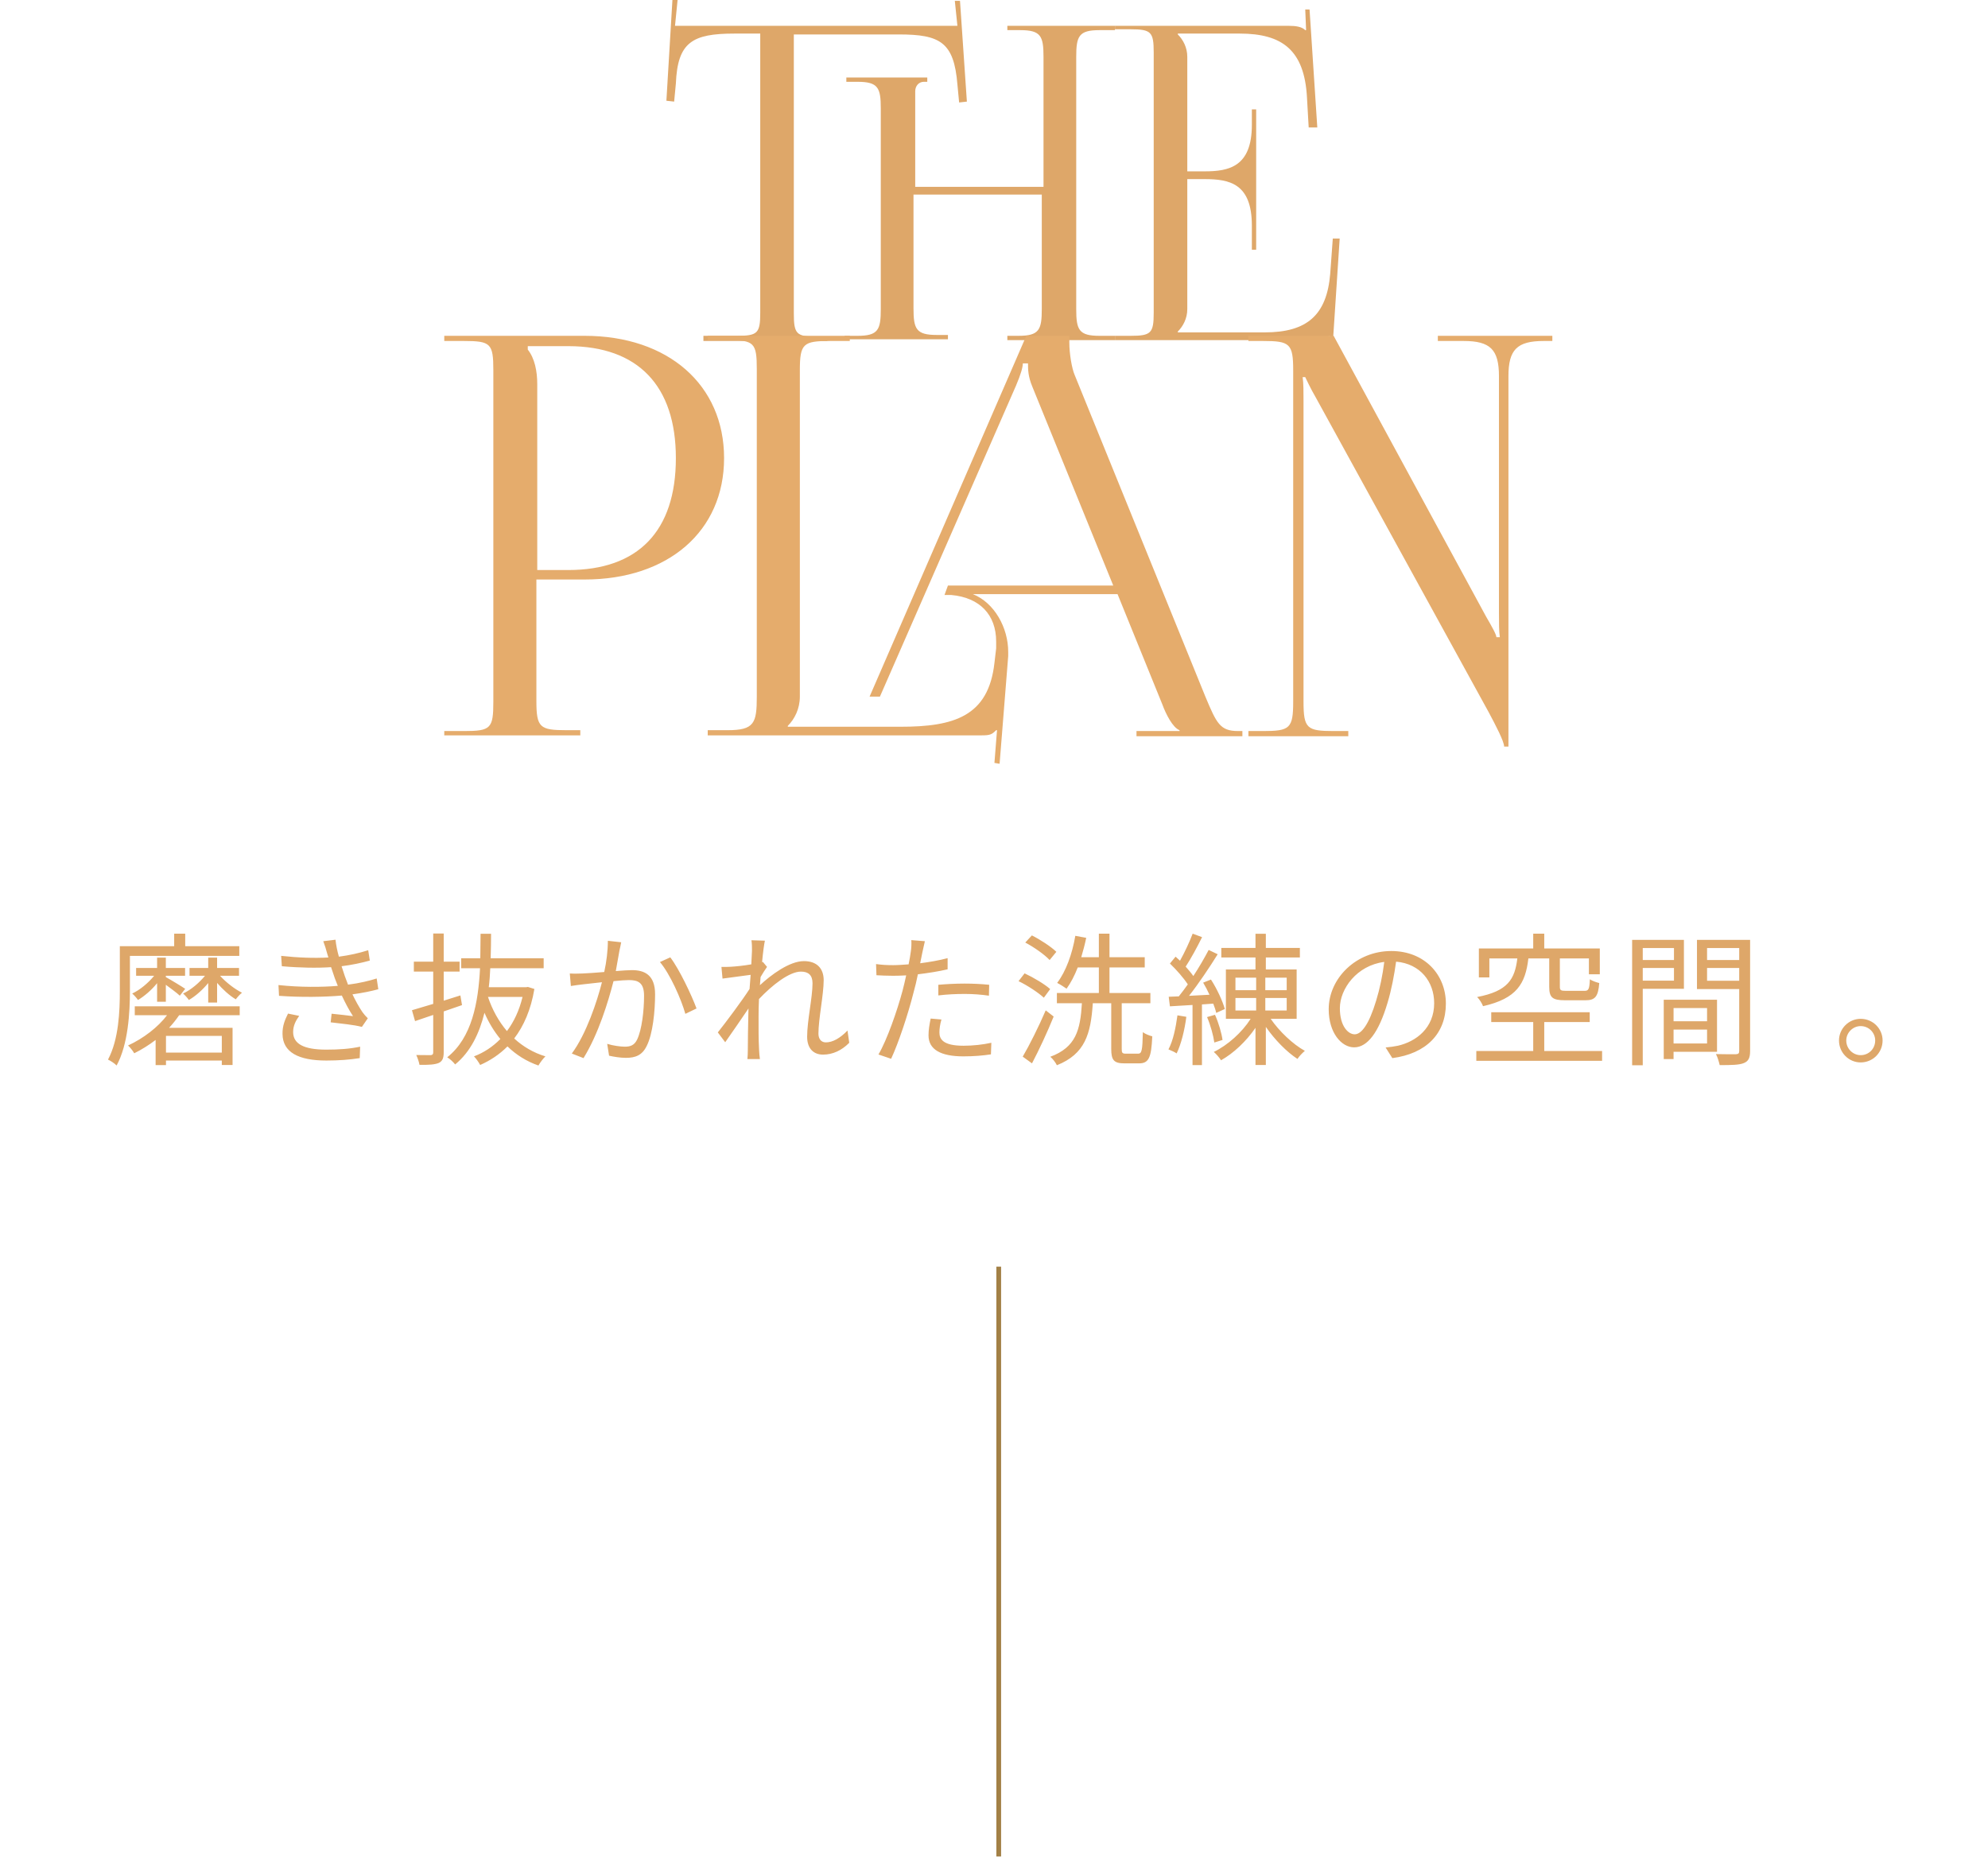
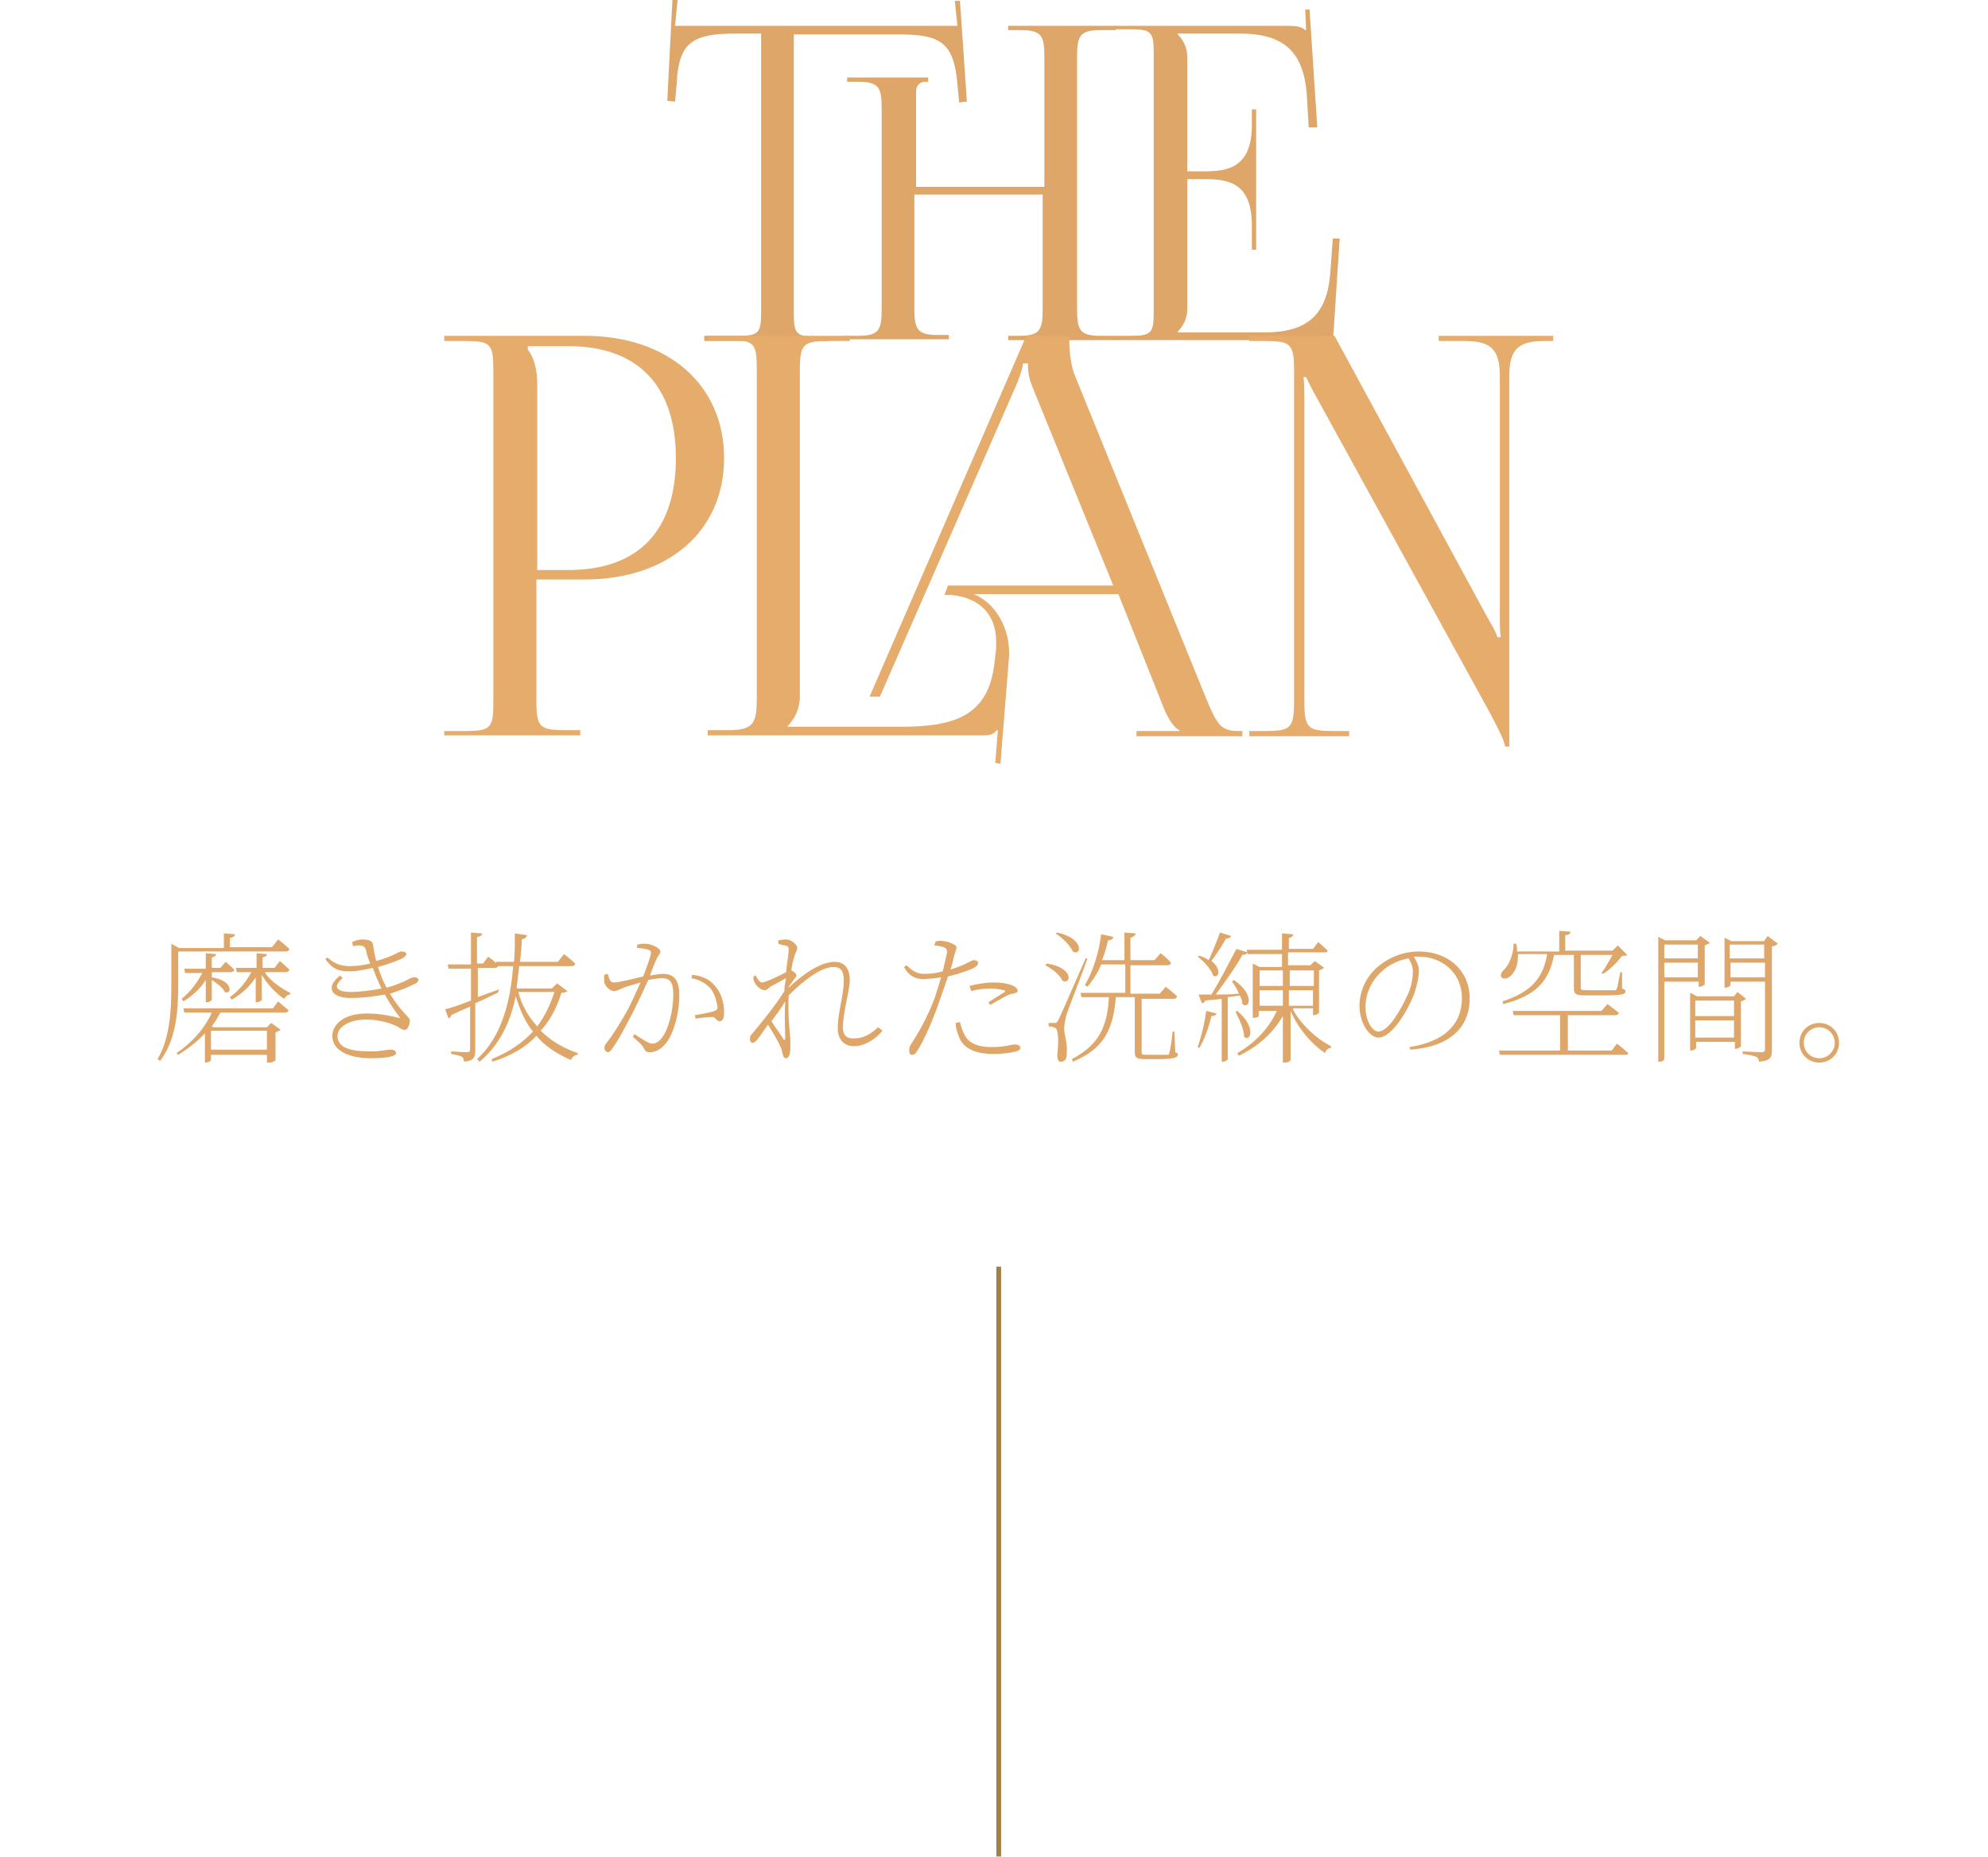
<svg xmlns="http://www.w3.org/2000/svg" version="1.1" id="レイヤー_1" x="0px" y="0px" viewBox="0 0 230.9 215.6" style="enable-background:new 0 0 230.9 215.6;" xml:space="preserve">
  <style type="text/css">
	.st0{fill:none;stroke:#A28046;stroke-width:0.55;stroke-miterlimit:10;}
	.st1{fill:#DEA769;}
	.st2{fill:#E5AC6C;}
- 	.st3{font-family:'NotoSerifJP-ExtraLight-83pv-RKSJ-H';}
- 	.st4{font-size:16.598px;}
- 	.st5{letter-spacing:1;}
- 	.st6{letter-spacing:-6;}
+ 	.st3{enable-background:new    ;}
</style>
  <g id="レイヤー_2-2">
    <g id="レイヤー_1-2-2">
      <line class="st0" x1="116" y1="147.1" x2="116" y2="215.6" />
    </g>
  </g>
  <g>
    <g>
-       <path class="st1" d="M81.7,39h3.9c2.4,0,2.7-0.3,2.7-2.7V3.9h-3c-4.9,0-6.6,1-6.8,5.8l-0.2,2.1l-0.9-0.1L78.1,0l0.6,0l-0.3,3h32.8    l-0.3-2.9l0.6,0l0.8,11.7l-0.9,0.1l-0.2-2.1c-0.4-4.9-2-5.8-6.8-5.8H92.2v32.4c0,2.4,0.3,2.7,2.7,2.7h1.2v0.5H81.7V39z M98.3,39    h1.3c2.4,0,2.7-0.7,2.7-3.1V12.6c0-2.4-0.3-3.1-2.7-3.1h-1.3V9h9.4v0.5h-0.4c-0.6,0-1,0.5-1,1.1v11.1h14.9V6.6    c0-2.4-0.3-3.1-2.7-3.1H117V3h12.5v0.5h-1.8c-2.4,0-2.7,0.7-2.7,3.1v29.3c0,2.4,0.3,3.1,2.7,3.1h1.8v0.5H117V39h1.3    c2.4,0,2.7-0.7,2.7-3.1V22.6h-14.9v13.2c0,2.4,0.3,3.1,2.7,3.1h1.3v0.5h-12V39z" />
-       <path class="st1" d="M145.4,29v-2.8c0-4.9-2.6-5.4-5.5-5.4h-2v15.1c0,1.1-0.5,2-1.1,2.6v0.1h10.1c4.9,0,7.2-2,7.6-6.8l0.3-4.1h0.8    l-0.9,13.7l-0.5,0l0.2-2.4h0c-0.4,0.4-1.1,0.5-1.9,0.5h-23V39h1.8c2.4,0,2.7-0.3,2.7-2.7V6.1c0-2.4-0.3-2.7-2.7-2.7h-1.8V3h20.2    c0.8,0,1.5,0.1,1.9,0.5h0.1l-0.1-2.4l0.5,0l0.9,13.7H152l-0.2-3.5c-0.3-5.5-2.9-7.4-7.8-7.4h-7.2V4c0.6,0.6,1.1,1.5,1.1,2.6v13.3    h2c2.8,0,5.5-0.5,5.5-5.4v-1.8h0.5V29H145.4z" />
+       <path class="st1" d="M81.8,39h3.9c2.4,0,2.7-0.3,2.7-2.7V3.9h-3c-4.9,0-6.6,1-6.8,5.8l-0.2,2.1l-0.9-0.1L78.1,0h0.6l-0.3,3h32.8    l-0.3-2.9h0.6l0.8,11.7l-0.9,0.1l-0.2-2.1c-0.4-4.9-2-5.8-6.8-5.8H92.2v32.4c0,2.4,0.3,2.7,2.7,2.7h1.2v0.5H81.8V39z M98.4,39h1.3    c2.4,0,2.7-0.7,2.7-3.1V12.6c0-2.4-0.3-3.1-2.7-3.1h-1.3V9h9.4v0.5h-0.4c-0.6,0-1,0.5-1,1.1v11.1h14.9V6.6c0-2.4-0.3-3.1-2.7-3.1    h-1.5V3h12.5v0.5h-1.8c-2.4,0-2.7,0.7-2.7,3.1v29.3c0,2.4,0.3,3.1,2.7,3.1h1.8v0.5h-12.5V39h1.3c2.4,0,2.7-0.7,2.7-3.1V22.6h-14.9    v13.2c0,2.4,0.3,3.1,2.7,3.1h1.3v0.5h-12V39H98.4z" />
+       <path class="st1" d="M145.4,29v-2.8c0-4.9-2.6-5.4-5.5-5.4h-2v15.1c0,1.1-0.5,2-1.1,2.6v0.1h10.1c4.9,0,7.2-2,7.6-6.8l0.3-4.1h0.8    l-0.9,13.7h-0.5l0.2-2.4l0,0c-0.4,0.4-1.1,0.5-1.9,0.5h-23V39h1.8c2.4,0,2.7-0.3,2.7-2.7V6.1c0-2.4-0.3-2.7-2.7-2.7h-1.8V3h20.2    c0.8,0,1.5,0.1,1.9,0.5h0.1l-0.1-2.4h0.5l0.9,13.7h-1l-0.2-3.5c-0.3-5.5-2.9-7.4-7.8-7.4h-7.2V4c0.6,0.6,1.1,1.5,1.1,2.6v13.3h2    c2.8,0,5.5-0.5,5.5-5.4v-1.8h0.5V29H145.4z" />
    </g>
    <g>
-       <path class="st2" d="M51.6,84.9h2.3c3.1,0,3.4-0.3,3.4-3.4V43c0-3.1-0.3-3.4-3.4-3.4h-2.3V39h16.3c9.7,0,16.2,5.7,16.2,14.2    c0,8.5-6.5,14.1-16.2,14.1h-5.6v14.1c0,3.1,0.4,3.4,3.5,3.4h1.6v0.6H51.6V84.9z M61.3,40.6c0.8,1,1.1,2.5,1.1,4v21.6H66    c8.1,0,12.5-4.5,12.5-13c0-8.4-4.4-13-12.5-13h-4.7V40.6z" />
-       <path class="st2" d="M119.4,42.2h-0.6c0,0.4-0.2,1.2-0.8,2.6l-15.8,36.1H101L119.2,39h5v0.8c0,1.3,0.3,3,0.6,3.7L140,80.9    c1.3,3.1,1.7,4,3.8,4h0.5v0.6H132v-0.6h5v-0.1c-0.8-0.3-1.6-1.9-2-3L129.8,69H113c2.5,1,4.1,3.9,4.1,6.7c0,0.2,0,0.4,0,0.5    l-1,12.5l-0.6-0.1l0.3-3.8h-0.1c-0.5,0.5-0.7,0.6-1.7,0.6H82.2v-0.6h2.3c3.1,0,3.4-0.8,3.4-3.9v-38c0-3.1-0.3-3.4-3.4-3.4h-2.3V39    h16.5v0.6h-2.3c-3.1,0-3.5,0.3-3.5,3.4v37.9c0,1.4-0.6,2.6-1.4,3.4v0.1h13.1c6.2,0,10.2-1.2,10.9-7.4l0.2-1.7c0-0.3,0-0.5,0-0.8    c0-3.1-1.9-5.1-5.2-5.4h-0.8l0.4-1.1h19.2l-9.4-23.1C119.4,43.7,119.4,42.9,119.4,42.2z" />
-       <path class="st2" d="M145,84.9h1.7c3.1,0,3.5-0.3,3.5-3.4V43c0-3.1-0.4-3.4-3.5-3.4H145V39h9.9l17.7,32.6c0.7,1.2,1.2,2.1,1.2,2.4    h0.4c-0.1-0.7-0.1-1.6-0.1-2.7V43.7c0-3.1-1-4.1-4.1-4.1H167V39h13.3v0.6h-1c-3.1,0-4.1,1-4.1,4.1v43h-0.5c0-0.6-1-2.5-1.8-4    l-20-36.4c-0.7-1.2-1.3-2.5-1.3-2.5h-0.3c0.1,0.7,0.1,1.7,0.1,2.8v34.9c0,3.1,0.4,3.4,3.5,3.4h1.7v0.6H145V84.9z" />
+       <path class="st2" d="M51.6,84.9h2.3c3.1,0,3.4-0.3,3.4-3.4V43c0-3.1-0.3-3.4-3.4-3.4h-2.3V39h16.3c9.7,0,16.2,5.7,16.2,14.2    s-6.5,14.1-16.2,14.1h-5.6v14.1c0,3.1,0.4,3.4,3.5,3.4h1.6v0.6H51.6V84.9z M61.3,40.6c0.8,1,1.1,2.5,1.1,4v21.6h3.6    c8.1,0,12.5-4.5,12.5-13c0-8.4-4.4-13-12.5-13h-4.7V40.6z" />
+       <path class="st2" d="M119.4,42.2h-0.6c0,0.4-0.2,1.2-0.8,2.6l-15.8,36.1h-1.2L119.2,39h5v0.8c0,1.3,0.3,3,0.6,3.7l15.2,37.4    c1.3,3.1,1.7,4,3.8,4h0.5v0.6h-12.3v-0.6h5v-0.1c-0.8-0.3-1.6-1.9-2-3L129.9,69h-16.8c2.5,1,4.1,3.9,4.1,6.7c0,0.2,0,0.4,0,0.5    l-1,12.5l-0.6-0.1l0.3-3.8h-0.1c-0.5,0.5-0.7,0.6-1.7,0.6H82.2v-0.6h2.3c3.1,0,3.4-0.8,3.4-3.9v-38c0-3.1-0.3-3.4-3.4-3.4h-2.3V39    h16.5v0.6h-2.3c-3.1,0-3.5,0.3-3.5,3.4v37.9c0,1.4-0.6,2.6-1.4,3.4v0.1h13.1c6.2,0,10.2-1.2,10.9-7.4l0.2-1.7c0-0.3,0-0.5,0-0.8    c0-3.1-1.9-5.1-5.2-5.4h-0.8l0.4-1.1h19.2l-9.4-23.1C119.4,43.7,119.4,42.9,119.4,42.2z" />
+       <path class="st2" d="M145.1,84.9h1.7c3.1,0,3.5-0.3,3.5-3.4V43c0-3.1-0.4-3.4-3.5-3.4h-1.7V39h9.9l17.7,32.6    c0.7,1.2,1.2,2.1,1.2,2.4h0.4c-0.1-0.7-0.1-1.6-0.1-2.7V43.7c0-3.1-1-4.1-4.1-4.1h-3V39h13.3v0.6h-1c-3.1,0-4.1,1-4.1,4.1v43h-0.5    c0-0.6-1-2.5-1.8-4l-20-36.4c-0.7-1.2-1.3-2.5-1.3-2.5h-0.3c0.1,0.7,0.1,1.7,0.1,2.8v34.9c0,3.1,0.4,3.4,3.5,3.4h1.7v0.6h-11.6    V84.9z" />
    </g>
  </g>
  <g>
-     <text transform="matrix(1 0 0 1 12.0903 122.3675)">
-       <tspan x="0" y="0" class="st1 st3 st4 st5">磨き抜かれた洗練の空間</tspan>
-       <tspan x="200.8" y="0" class="st1 st3 st4 st6">。</tspan>
-     </text>
+     <g class="st3">
+       <path class="st1" d="M20.7,114.2c0,2.7-0.1,6.4-2.1,9l-0.3-0.2c1.5-2.6,1.6-5.8,1.6-8.8v-4.6l0.9,0.5H26v-1.7l1.3,0.1    c0,0.2-0.2,0.4-0.6,0.4v1.1h4.9l0.7-0.9c0,0,0.8,0.6,1.3,1.1c0,0.2-0.2,0.3-0.4,0.3H20.7V114.2z M32.3,116.3c0,0,0.7,0.6,1.2,1    c0,0.2-0.2,0.3-0.4,0.3h-7.5c-0.3,0.5-0.6,1.1-1,1.6l0.2,0.1h6.2l0.5-0.5l1.1,0.8c-0.1,0.1-0.4,0.2-0.6,0.3v3.2    c0,0.1-0.4,0.3-0.6,0.3H31v-0.9h-6.5v0.6c0,0.1-0.3,0.3-0.6,0.3h-0.1V120c-0.9,1-2,1.8-3.1,2.5l-0.2-0.2c1.8-1.2,3.3-2.9,4.1-4.7    h-3.2l-0.1-0.5h10.4L32.3,116.3z M24.6,113v0.5c2.6,0.4,2.3,2.1,1.5,1.7c-0.2-0.5-0.9-1-1.5-1.4v2.3c0,0.1-0.3,0.3-0.6,0.3h-0.1    v-2.6c-0.6,1-1.5,1.8-2.6,2.5l-0.2-0.3c1-0.8,1.8-1.9,2.4-3h-2l-0.1-0.5h2.5v-1.8l1.2,0.1c0,0.2-0.2,0.3-0.5,0.4v1.2h1l0.6-0.7    c0,0,0.6,0.5,1,0.9c0,0.2-0.2,0.3-0.4,0.3H24.6z M24.5,119.7v2.2H31v-2.2H24.5z M30.8,113c0.7,1,1.9,1.8,2.9,2.3l0,0.2    c-0.3,0-0.5,0.2-0.7,0.5c-0.9-0.6-1.9-1.6-2.6-2.8v2.9c0,0.1-0.3,0.3-0.6,0.3h-0.1v-2.9c-0.7,1.1-1.6,1.9-2.8,2.6l-0.2-0.3    c1.1-0.8,1.9-1.8,2.5-2.9h-1.7l-0.1-0.5h2.4v-1.7l1.2,0.1c0,0.2-0.2,0.3-0.5,0.4v1.2h1.4l0.6-0.8c0,0,0.7,0.6,1.1,1    c0,0.2-0.2,0.3-0.4,0.3H30.8z" />
+       <path class="st1" d="M40.9,109.4c0.5-0.2,0.8-0.3,1.2-0.3c0.5,0,1.1,0.1,1.2,0.5c0.1,0.6,0.2,1.3,0.4,2c1.9-0.5,2.6-1.1,2.9-1.1    c0.3,0,0.6,0.1,0.6,0.3c0,0.1-0.1,0.2-0.3,0.4c-0.3,0.2-1.5,0.7-3,1.1c0.2,0.6,0.5,1.5,1,2.4c0.8-0.2,1.5-0.5,2-0.7    c0.8-0.4,0.9-0.5,1.2-0.5c0.3,0,0.5,0.1,0.5,0.3c0,0.1-0.1,0.3-0.3,0.4c-0.6,0.3-1.7,0.8-3,1.2c1.3,2.2,2.3,2.7,2.3,3.1    c0,0.4-0.2,1.1-0.6,1.1s-0.6-0.3-1.1-0.5c-0.6-0.3-2-0.7-3.4-0.7c-1.8,0-3.3,0.8-3.3,1.9c0,1.7,2.3,1.8,4,1.8    c1.1,0,1.6-0.2,2.2-0.2c0.4,0,0.6,0.2,0.6,0.4c0,0.3-0.7,0.6-3,0.6c-1.9,0-4.4-0.6-4.4-2.6c0-1.3,1.3-2.6,4-2.6    c1.6,0,2.8,0.3,3.7,0.5c0.2,0.1,0.2,0,0.1-0.1c-0.3-0.4-1-1.3-1.7-2.6c-1.1,0.2-2.5,0.4-4,0.4c-2.3,0-2.9-1.3-1.2-2.6l0.3,0.3    c-1.1,0.9-0.9,1.6,1,1.6c1.2,0,2.4-0.2,3.5-0.4c-0.3-0.7-0.7-1.5-1-2.4c-0.9,0.2-1.8,0.4-2.6,0.4c-1,0-1.9,0-2.9-1.4l0.2-0.2    c0.8,0.6,1.3,1,2.7,1c0.6,0,1.5-0.1,2.3-0.3c-0.2-0.5-0.4-1-0.5-1.6c-0.1-0.3-0.3-0.5-0.8-0.5c-0.3,0-0.5,0-0.7,0.1L40.9,109.4z" />
+       <path class="st1" d="M57.8,115.3c-0.7,0.3-1.6,0.8-2.6,1.2v5.5c0,0.7-0.1,1.2-1.3,1.3c0-0.2-0.1-0.5-0.3-0.6    c-0.2-0.1-0.6-0.2-1.2-0.3v-0.3c0,0,1.5,0.1,1.8,0.1c0.3,0,0.4-0.1,0.4-0.3v-5c-0.7,0.3-1.4,0.6-2.2,1c0,0.2-0.2,0.3-0.3,0.4    l-0.4-1.1c0.6-0.1,1.7-0.5,3-1v-3.7h-2.6l-0.1-0.5h2.7v-3.7l1.3,0.1c0,0.2-0.2,0.4-0.6,0.4v3.1h0.7l0.6-0.8c0,0,0.7,0.5,1.2,1    c0,0.2-0.2,0.3-0.4,0.3h-2v3.4c0.8-0.3,1.6-0.6,2.5-0.9L57.8,115.3z M65.9,115.1c-0.1,0.1-0.3,0.2-0.7,0.2    c-0.5,1.7-1.3,3.2-2.4,4.4c1.2,1.2,2.6,2,4.3,2.6l0,0.2c-0.3,0-0.6,0.2-0.8,0.6c-1.6-0.7-3-1.6-4-2.8c-1.2,1.3-2.9,2.3-5.1,3    l-0.1-0.3c2-0.8,3.6-1.9,4.8-3.2c-0.9-1.1-1.5-2.5-2-4.1c-0.6,2.9-1.8,5.6-4.2,7.6l-0.3-0.3c2.9-2.6,3.9-6.8,4.2-10.8h-1.9    l-0.1-0.5h2.1c0.1-1.1,0.1-2.2,0.1-3.3l1.4,0.2c0,0.2-0.2,0.4-0.6,0.5c0,0.8-0.1,1.7-0.2,2.6h4.4l0.7-0.9c0,0,0.8,0.6,1.3,1.1    c0,0.2-0.2,0.3-0.4,0.3h-6.1c-0.1,0.8-0.2,1.7-0.3,2.6h4.1l0.6-0.6L65.9,115.1z M60.2,115.2c0.4,1.6,1.2,2.9,2.2,4    c0.9-1.2,1.5-2.5,2-4H60.2z" />
+       <path class="st1" d="M74.1,109.7c0.2-0.1,0.6-0.1,0.9-0.1c0.6,0,1.7,0.5,1.7,0.9c0,0.3-0.3,0.5-0.4,0.8c-0.2,0.4-0.5,1.1-0.8,2    c0.5-0.1,1.1-0.2,1.5-0.2c1.2,0,1.9,0.6,1.9,2.5c0,2-0.6,4.3-1.5,5.5c-0.5,0.6-1.1,1.1-1.9,1.1c-0.5,0-0.6-0.2-0.8-0.6    c-0.1-0.2-0.3-0.4-1.2-1.2l0.2-0.3c0.9,0.6,1.7,1.1,2,1.1c0.5,0,0.9-0.2,1.4-1s1.1-2.7,1.1-4.7c0-1.3-0.3-1.9-1.3-1.9    c-0.4,0-1,0.1-1.6,0.2c-0.5,1.1-1.1,2.4-1.7,3.6c-1,1.9-1.7,3.3-2.5,4.4c-0.2,0.3-0.4,0.4-0.5,0.4c-0.1,0-0.4-0.2-0.4-0.4    c0-0.2,0-0.4,0.2-0.6c0.9-1.2,1.6-2.3,2.6-4.1c0.4-0.8,0.9-1.9,1.4-3c-0.7,0.2-1.3,0.4-1.7,0.5c-0.8,0.3-1,0.5-1.4,0.5    c-0.4,0-1-0.5-1.1-1c0-0.2-0.1-0.6,0-0.9l0.4-0.1c0.1,0.4,0.2,1,0.7,1c0.5,0,2.2-0.4,3.4-0.7c0.5-1.3,0.9-2.4,0.9-2.7    c0-0.2,0-0.3-0.3-0.4c-0.2-0.1-0.9-0.2-1.3-0.2V109.7z M80.4,113.2c1.5,0.2,2.2,0.7,2.8,1.5c0.5,0.6,0.9,1.6,0.9,2.9    c0,0.5-0.1,1-0.5,1c-0.4,0-0.4-0.4-0.8-0.5c-0.3,0-1.5,0.1-2,0.2l-0.1-0.4c0.6-0.1,1.8-0.3,2.3-0.5c0.3-0.1,0.4-0.3,0.3-0.7    s-0.2-1.1-0.7-1.8c-0.5-0.6-1.2-1.1-2.3-1.3L80.4,113.2z" />
+       <path class="st1" d="M102.5,119.7c-0.8,1-2.1,1.8-3.3,1.8c-1.1,0-1.9-0.7-1.9-2.1c0-1.8,0.7-3.8,0.7-5.5c0-1.1-0.3-1.6-1.2-1.6    c-1.4,0-3.4,1.5-5.2,3.3c-0.1,2.1,0.1,4.1,0.2,5.1c0,0.3,0,0.6,0,1c0,0.4-0.1,1.2-0.5,1.2c-0.2,0-0.3-0.1-0.4-0.5    c-0.1-0.4-0.1-0.6-0.3-0.9c-0.1-0.4-0.9-1.7-1.4-2.5c-0.5,0.7-0.9,1.3-1.3,1.8c-0.2,0.2-0.3,0.3-0.5,0.3s-0.3-0.2-0.3-0.4    s0-0.4,0.3-0.7c0.6-0.7,2.6-3.1,3.7-4.9c0-0.5,0.1-1,0.2-1.5c-0.6,0.3-1.2,0.7-1.7,0.9c-0.3,0.2-0.5,0.5-0.8,0.5    c-0.4,0-1-0.5-1.2-1c-0.1-0.2-0.1-0.4-0.1-0.6l0.3-0.1c0.2,0.5,0.5,0.8,0.7,0.8c0.4,0,2.3-0.9,2.8-1.2c0.1-1.1,0.3-2,0.3-2.6    c0-0.4-0.1-0.4-0.4-0.5c-0.2,0-0.5-0.1-0.8-0.2l0-0.4c0.2,0,0.5-0.1,0.9-0.1c0.6,0,1.3,0.6,1.3,1c0,0.3-0.2,0.4-0.4,1.2    c-0.1,0.3-0.2,0.8-0.3,1.4c0.3,0.1,0.6,0.4,0.6,0.6s-0.2,0.3-0.4,0.6c-0.1,0.2-0.3,0.4-0.5,0.7l0,0.1c1.7-1.6,3.7-3,5.4-3    c0.9,0,1.7,0.6,1.7,2.1c0,1.2-0.8,3.8-0.8,5.5c0,0.9,0.4,1.3,1.2,1.3c1.1,0,1.9-0.4,2.9-1.3L102.5,119.7z M91.2,120.6    c0-0.9-0.1-2.6,0-4.3c-0.4,0.7-1,1.5-1.6,2.3c0.5,0.8,1.2,1.7,1.4,2.1C91.1,120.8,91.2,120.8,91.2,120.6z" />
+       <path class="st1" d="M108.7,109.3c0.3,0,0.5-0.1,0.9,0c0.4,0,1.5,0.4,1.5,0.7c0,0.2-0.2,0.7-0.3,1.1s-0.2,0.9-0.4,1.5    c0.9-0.3,1.7-0.6,2.2-0.9c0.2-0.1,0.4-0.2,0.5-0.2c0.2,0,0.5,0.1,0.5,0.3c0,0.2-0.1,0.4-0.5,0.6c-0.3,0.2-1.7,0.7-3,1    c-0.3,0.9-0.6,1.8-0.9,2.6c-0.8,2.4-1.9,4.9-2.7,6.1c-0.2,0.3-0.3,0.4-0.6,0.4c-0.2,0-0.3-0.2-0.3-0.5c0-0.2,0-0.4,0.2-0.7    c0.9-1.4,1.9-3.1,2.8-5.5c0.2-0.7,0.5-1.5,0.7-2.3c-0.6,0.1-1.4,0.2-2.1,0.2c-0.9,0-1.7-0.4-2.2-1.4l0.3-0.2c0.6,0.6,1.2,1,2,1    c0.8,0,1.6-0.1,2.2-0.3c0.2-0.9,0.4-1.7,0.5-2.2c0-0.3-0.1-0.5-0.4-0.6c-0.3-0.1-0.7-0.2-1.1-0.2L108.7,109.3z M111.5,118.7    c0.1,0.5,0.3,1.1,0.6,1.6c0.5,0.9,1.6,1.3,3,1.3c1.8,0,2.2-0.3,2.8-0.3c0.3,0,0.6,0.1,0.6,0.4c0,0.3-0.4,0.4-0.9,0.5    c-0.5,0.1-1.2,0.2-2.2,0.2c-1.7,0-3.2-0.4-3.9-1.7c-0.3-0.7-0.5-1.3-0.5-1.9L111.5,118.7z M112.6,114.5c0.8-0.2,1.8-0.4,2.8-0.4    c1.1,0,1.9,0.2,2.3,0.4c0.3,0.1,0.5,0.4,0.5,0.6c0,0.2-0.3,0.2-0.5,0.3c-0.3,0-0.5,0.1-0.9,0.3c-0.4,0.2-1.2,0.7-1.8,1l-0.2-0.3    c0.6-0.4,1.6-1,1.9-1.2c0.1-0.1,0.1-0.2-0.1-0.2c-0.4-0.1-1-0.2-1.5-0.2c-0.8,0-1.6,0.1-2.3,0.3L112.6,114.5z" />
+       <path class="st1" d="M121.6,111.9c3.2,0.5,2.8,2.5,1.8,2c-0.3-0.7-1.2-1.4-2-1.8L121.6,111.9z M126.3,111.3    c-0.7,2.1-2.3,6-2.5,6.8c-0.1,0.5-0.2,1-0.2,1.4c0,0.7,0.4,1.5,0.3,2.8c0,0.7-0.2,1-0.7,1c-0.3,0-0.4-0.3-0.4-0.8    c0.2-1.7,0.1-2.9-0.2-3.1c-0.2-0.1-0.4-0.2-0.8-0.2v-0.4h0.7c0.2,0,0.2,0,0.4-0.3c0.3-0.6,0.3-0.6,3.2-7.2L126.3,111.3z     M122.8,108.3c3.2,0.7,2.8,2.8,1.8,2.2c-0.3-0.7-1.2-1.6-2-2.1L122.8,108.3z M136.5,122.2c0.3,0.1,0.3,0.2,0.3,0.3    c0,0.3-0.4,0.5-2.4,0.5H133c-1,0-1.2-0.2-1.2-0.8v-6.4h-2.2c-0.3,3.8-1.4,6-5,7.5l-0.1-0.3c3.2-1.7,4.1-3.8,4.3-7.2h-3.2l-0.1-0.5    h5.2V112h-2.8c-0.4,1-1,1.9-1.6,2.6l-0.3-0.2c0.9-1.5,1.6-3.6,1.9-5.9l1.4,0.3c0,0.2-0.2,0.4-0.6,0.4c-0.2,0.8-0.4,1.6-0.7,2.3    h2.6v-3.2l1.3,0.1c0,0.2-0.2,0.4-0.6,0.5v2.6h2.8l0.7-0.8c0,0,0.8,0.6,1.2,1.1c0,0.2-0.2,0.3-0.4,0.3h-4.3v3.3h3.4l0.7-0.8    c0,0,0.8,0.6,1.3,1.1c0,0.2-0.2,0.3-0.4,0.3h-3.7v0.1v6.1c0,0.2,0,0.3,0.6,0.3h1.2c0.6,0,1,0,1.2,0c0.1,0,0.2,0,0.2-0.2    c0.1-0.3,0.3-1.4,0.4-2.5h0.2L136.5,122.2z" />
+       <path class="st1" d="M143,108.7c-0.1,0.2-0.3,0.3-0.6,0.3c-0.5,0.9-1.1,1.8-1.7,2.6c1.3,1,0.8,2.1,0.2,1.7    c-0.2-0.7-1.1-1.7-1.8-2.2l0.2-0.1c0.4,0.1,0.8,0.3,1.1,0.5c0.4-0.9,0.9-2.1,1.3-3.2L143,108.7z M139.1,121.6    c0.4-1.1,0.8-2.7,1-4.2l1.2,0.3c-0.1,0.2-0.2,0.3-0.6,0.3c-0.3,1.3-0.8,2.7-1.4,3.7L139.1,121.6z M143.3,113.8    c2.5,1.7,1.8,3.5,1,2.8c0-0.3-0.1-0.6-0.3-1c-0.4,0.1-0.8,0.1-1.4,0.2v7.2c0,0.1-0.3,0.3-0.6,0.3h-0.1V116    c-0.6,0.1-1.2,0.1-1.9,0.2c-0.1,0.2-0.2,0.3-0.4,0.3l-0.4-1c0.4,0,0.9,0,1.5,0c1-1.6,2.1-3.8,2.9-5.3l1.3,0.4    c-0.1,0.2-0.3,0.3-0.6,0.3c-0.7,1.3-2,3.1-3.1,4.6c0.8,0,1.7,0,2.7-0.1c-0.2-0.5-0.5-1-0.8-1.4L143.3,113.8z M143.7,117.4    c2.3,1.9,1.5,3.7,0.8,3c0-0.9-0.6-2.1-1-2.9L143.7,117.4z M150.2,117.3c1,1.8,2.8,3.4,4.4,4.2l0,0.2c-0.3,0-0.6,0.2-0.7,0.6    c-1.5-1-3.1-2.8-4-4.9v5.7c0,0.1-0.3,0.3-0.6,0.3H149v-5.4c-1.1,1.9-2.8,3.5-5.1,4.6l-0.2-0.3c2.1-1.2,3.7-2.9,4.6-4.9h-2.1v0.6    c0,0.1-0.3,0.2-0.6,0.2h-0.1v-6.3l0.8,0.4h2.6v-1.5h-4l-0.1-0.5h4.1v-1.9l1.3,0.1c0,0.2-0.2,0.4-0.5,0.4v1.3h2.8l0.6-0.8    c0,0,0.7,0.6,1.1,1c0,0.2-0.2,0.2-0.4,0.2h-4.2v1.5h2.6l0.5-0.5l1.1,0.8c-0.1,0.1-0.4,0.2-0.6,0.3v4.9c0,0.1-0.4,0.3-0.6,0.3h-0.1    v-0.8H150.2z M146.3,112.7v1.8h2.7v-1.8H146.3z M149,116.8V115h-2.7v1.8H149z M149.8,112.7v1.8h2.8v-1.8H149.8z M152.5,116.8V115    h-2.8v1.8H152.5z" />
+       <path class="st1" d="M163.7,121.6c4-0.6,6.1-2.6,6.1-5.7c0-2.9-2.3-4.8-5-4.8c-0.2,0-0.4,0-0.6,0c0.3,0.5,0.6,1,0.6,1.6    c0,0.8-0.2,1.6-0.5,2.6c-0.7,1.9-2.6,5.2-4.2,5.2c-1,0-2.2-1.6-2.2-3.7c0-1.7,0.8-3.4,2.1-4.5c1.4-1.2,3.1-1.8,4.8-1.8    c3.3,0,5.9,2.1,5.9,5.5c0,2.6-1.5,5.5-6.9,5.9L163.7,121.6z M163.6,111.3c-1.2,0.2-2.4,0.8-3.2,1.6c-1.1,1-1.8,2.5-1.8,4    c0,1.7,0.8,2.9,1.5,2.9c1.2,0,2.7-2.7,3.5-4.5c0.3-0.7,0.5-1.7,0.5-2.4C164.1,112.2,163.9,111.8,163.6,111.3z" />
+       <path class="st1" d="M187.8,121.2c0,0,0.8,0.6,1.3,1.1c0,0.2-0.2,0.2-0.4,0.2h-14.5l-0.1-0.5h7.1v-4.1h-5.4l-0.1-0.5h10.3l0.7-0.8    c0,0,0.8,0.6,1.3,1c0,0.2-0.2,0.3-0.4,0.3h-5.5v4.1h5.1L187.8,121.2z M176.3,111.1c0,1.1-0.4,1.8-0.8,2.2    c-0.3,0.3-0.8,0.5-1.1,0.2c-0.2-0.2,0-0.6,0.2-0.8c0.6-0.5,1.2-1.8,1.2-3.1h0.3c0.1,0.3,0.1,0.6,0.1,0.9h4.9v-2.4l1.3,0.1    c0,0.2-0.2,0.4-0.6,0.4v1.8h5.5l0.6-0.6l1.1,1.1c-0.1,0.1-0.3,0.1-0.6,0.1c-0.5,0.7-1.4,1.6-2.2,2.1l-0.2-0.1    c0.4-0.5,0.9-1.4,1.3-2.1h-3.7v0.1v3.7c0,0.2,0,0.3,0.7,0.3h1.6c0.8,0,1.4,0,1.6,0c0.2,0,0.2,0,0.3-0.2c0.1-0.2,0.2-1.1,0.4-1.9    h0.2l0,1.9c0.3,0.1,0.4,0.2,0.4,0.3c0,0.4-0.4,0.5-2.9,0.5h-1.8c-1.1,0-1.3-0.2-1.3-0.8v-3.9h-2.3c-0.6,3.2-2.3,4.8-5.9,5.7    l-0.1-0.3c3.3-1.1,4.7-2.6,5.2-5.5H176.3z" />
+       <path class="st1" d="M193.3,114v9c0,0.1-0.2,0.3-0.6,0.3h-0.1v-14.5l0.8,0.4h3.6l0.5-0.5l1.1,0.8c-0.1,0.1-0.4,0.2-0.6,0.3v4.5    c0,0.1-0.4,0.3-0.6,0.3h-0.1V114H193.3z M193.3,109.7v1.6h3.9v-1.6H193.3z M197.2,113.5v-1.7h-3.9v1.7H197.2z M202.8,116    c-0.1,0.1-0.3,0.2-0.6,0.3v5.2c0,0.1-0.4,0.3-0.6,0.3h-0.1V121h-4.5v0.7c0,0.1-0.3,0.3-0.6,0.3h-0.1v-6.7l0.8,0.4h4.3l0.4-0.5    L202.8,116z M196.9,116.2v1.8h4.5v-1.8H196.9z M201.4,120.5v-2h-4.5v2H201.4z M206.5,109.6c-0.1,0.1-0.4,0.3-0.7,0.3V122    c0,0.7-0.1,1.2-1.5,1.3c0-0.2-0.1-0.5-0.4-0.6c-0.3-0.1-0.7-0.2-1.5-0.3v-0.3c0,0,1.8,0.1,2.2,0.1c0.3,0,0.4-0.1,0.4-0.4V114h-4    v0.4c0,0.1-0.3,0.3-0.6,0.3h-0.1v-5.8l0.8,0.4h3.8l0.4-0.6L206.5,109.6z M200.9,109.7v1.6h4v-1.6H200.9z M205,113.5v-1.7h-4v1.7    H205z" />
+       <path class="st1" d="M209,121.1c0-1.3,1-2.3,2.3-2.3s2.3,1,2.3,2.3s-1,2.3-2.3,2.3S209,122.4,209,121.1z M209.5,121.1    c0,1,0.8,1.8,1.8,1.8c1,0,1.8-0.8,1.8-1.8s-0.8-1.8-1.8-1.8C210.3,119.3,209.5,120.1,209.5,121.1z" />
+     </g>
  </g>
</svg>
